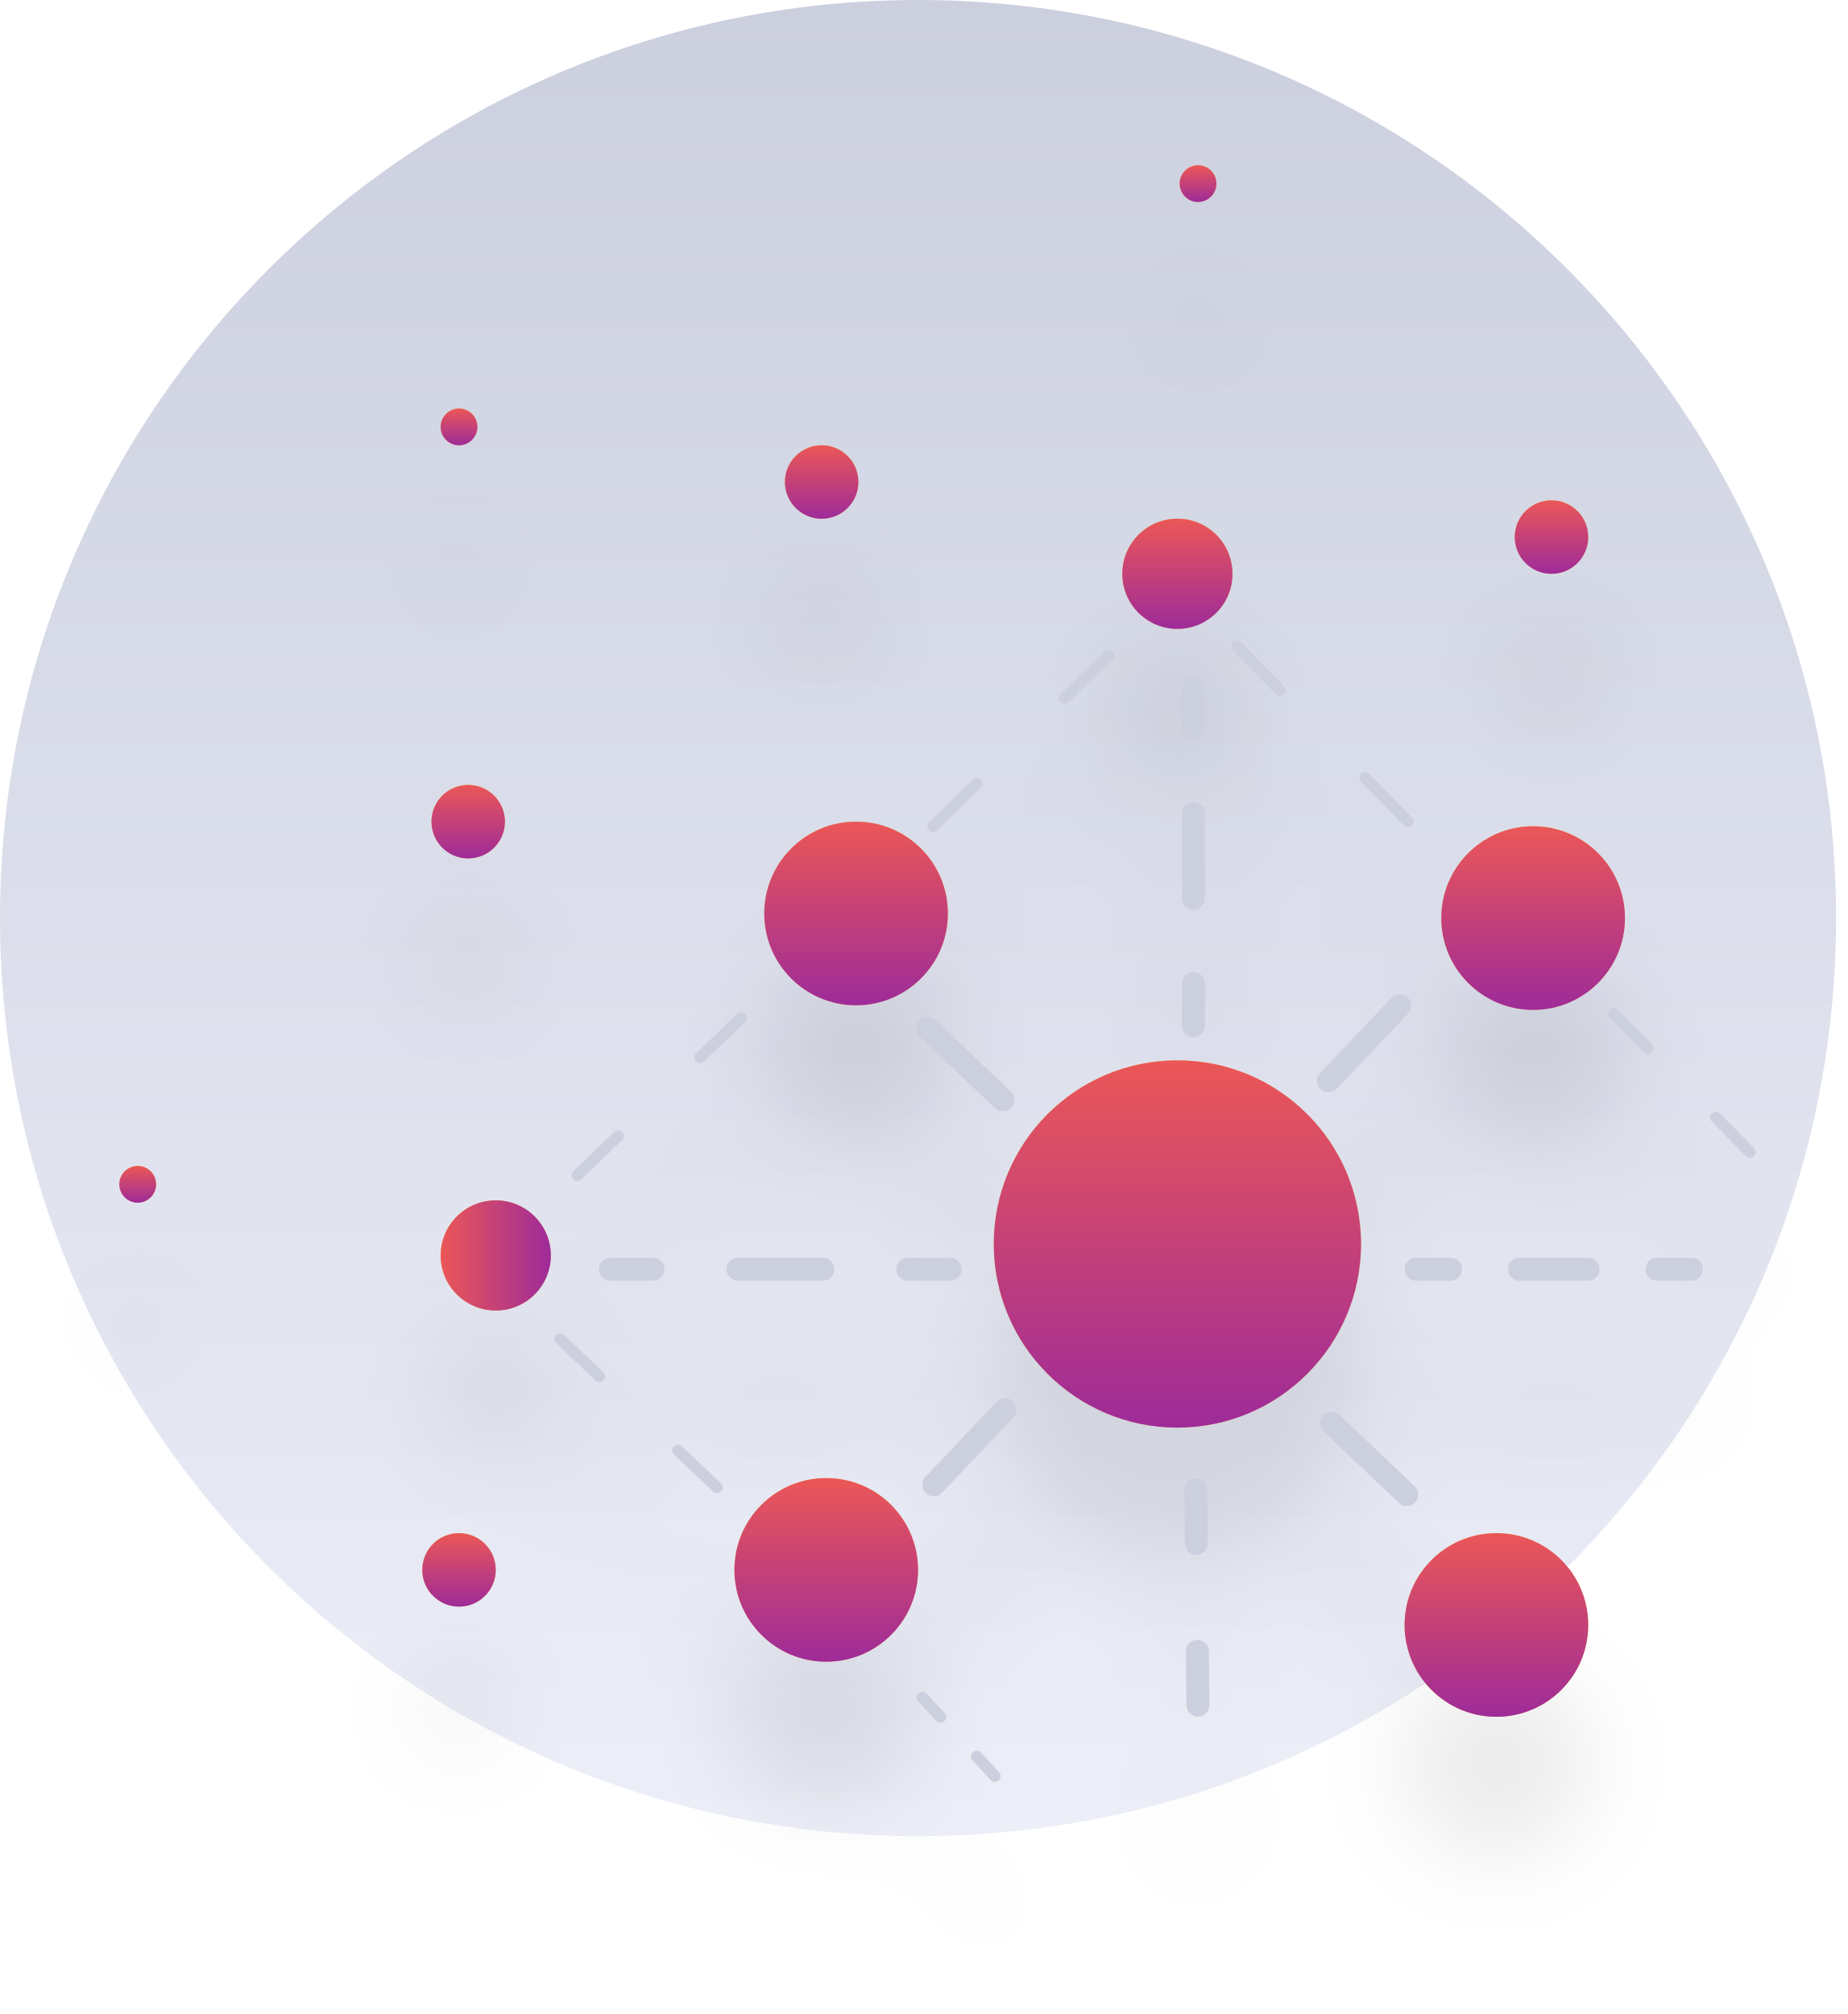
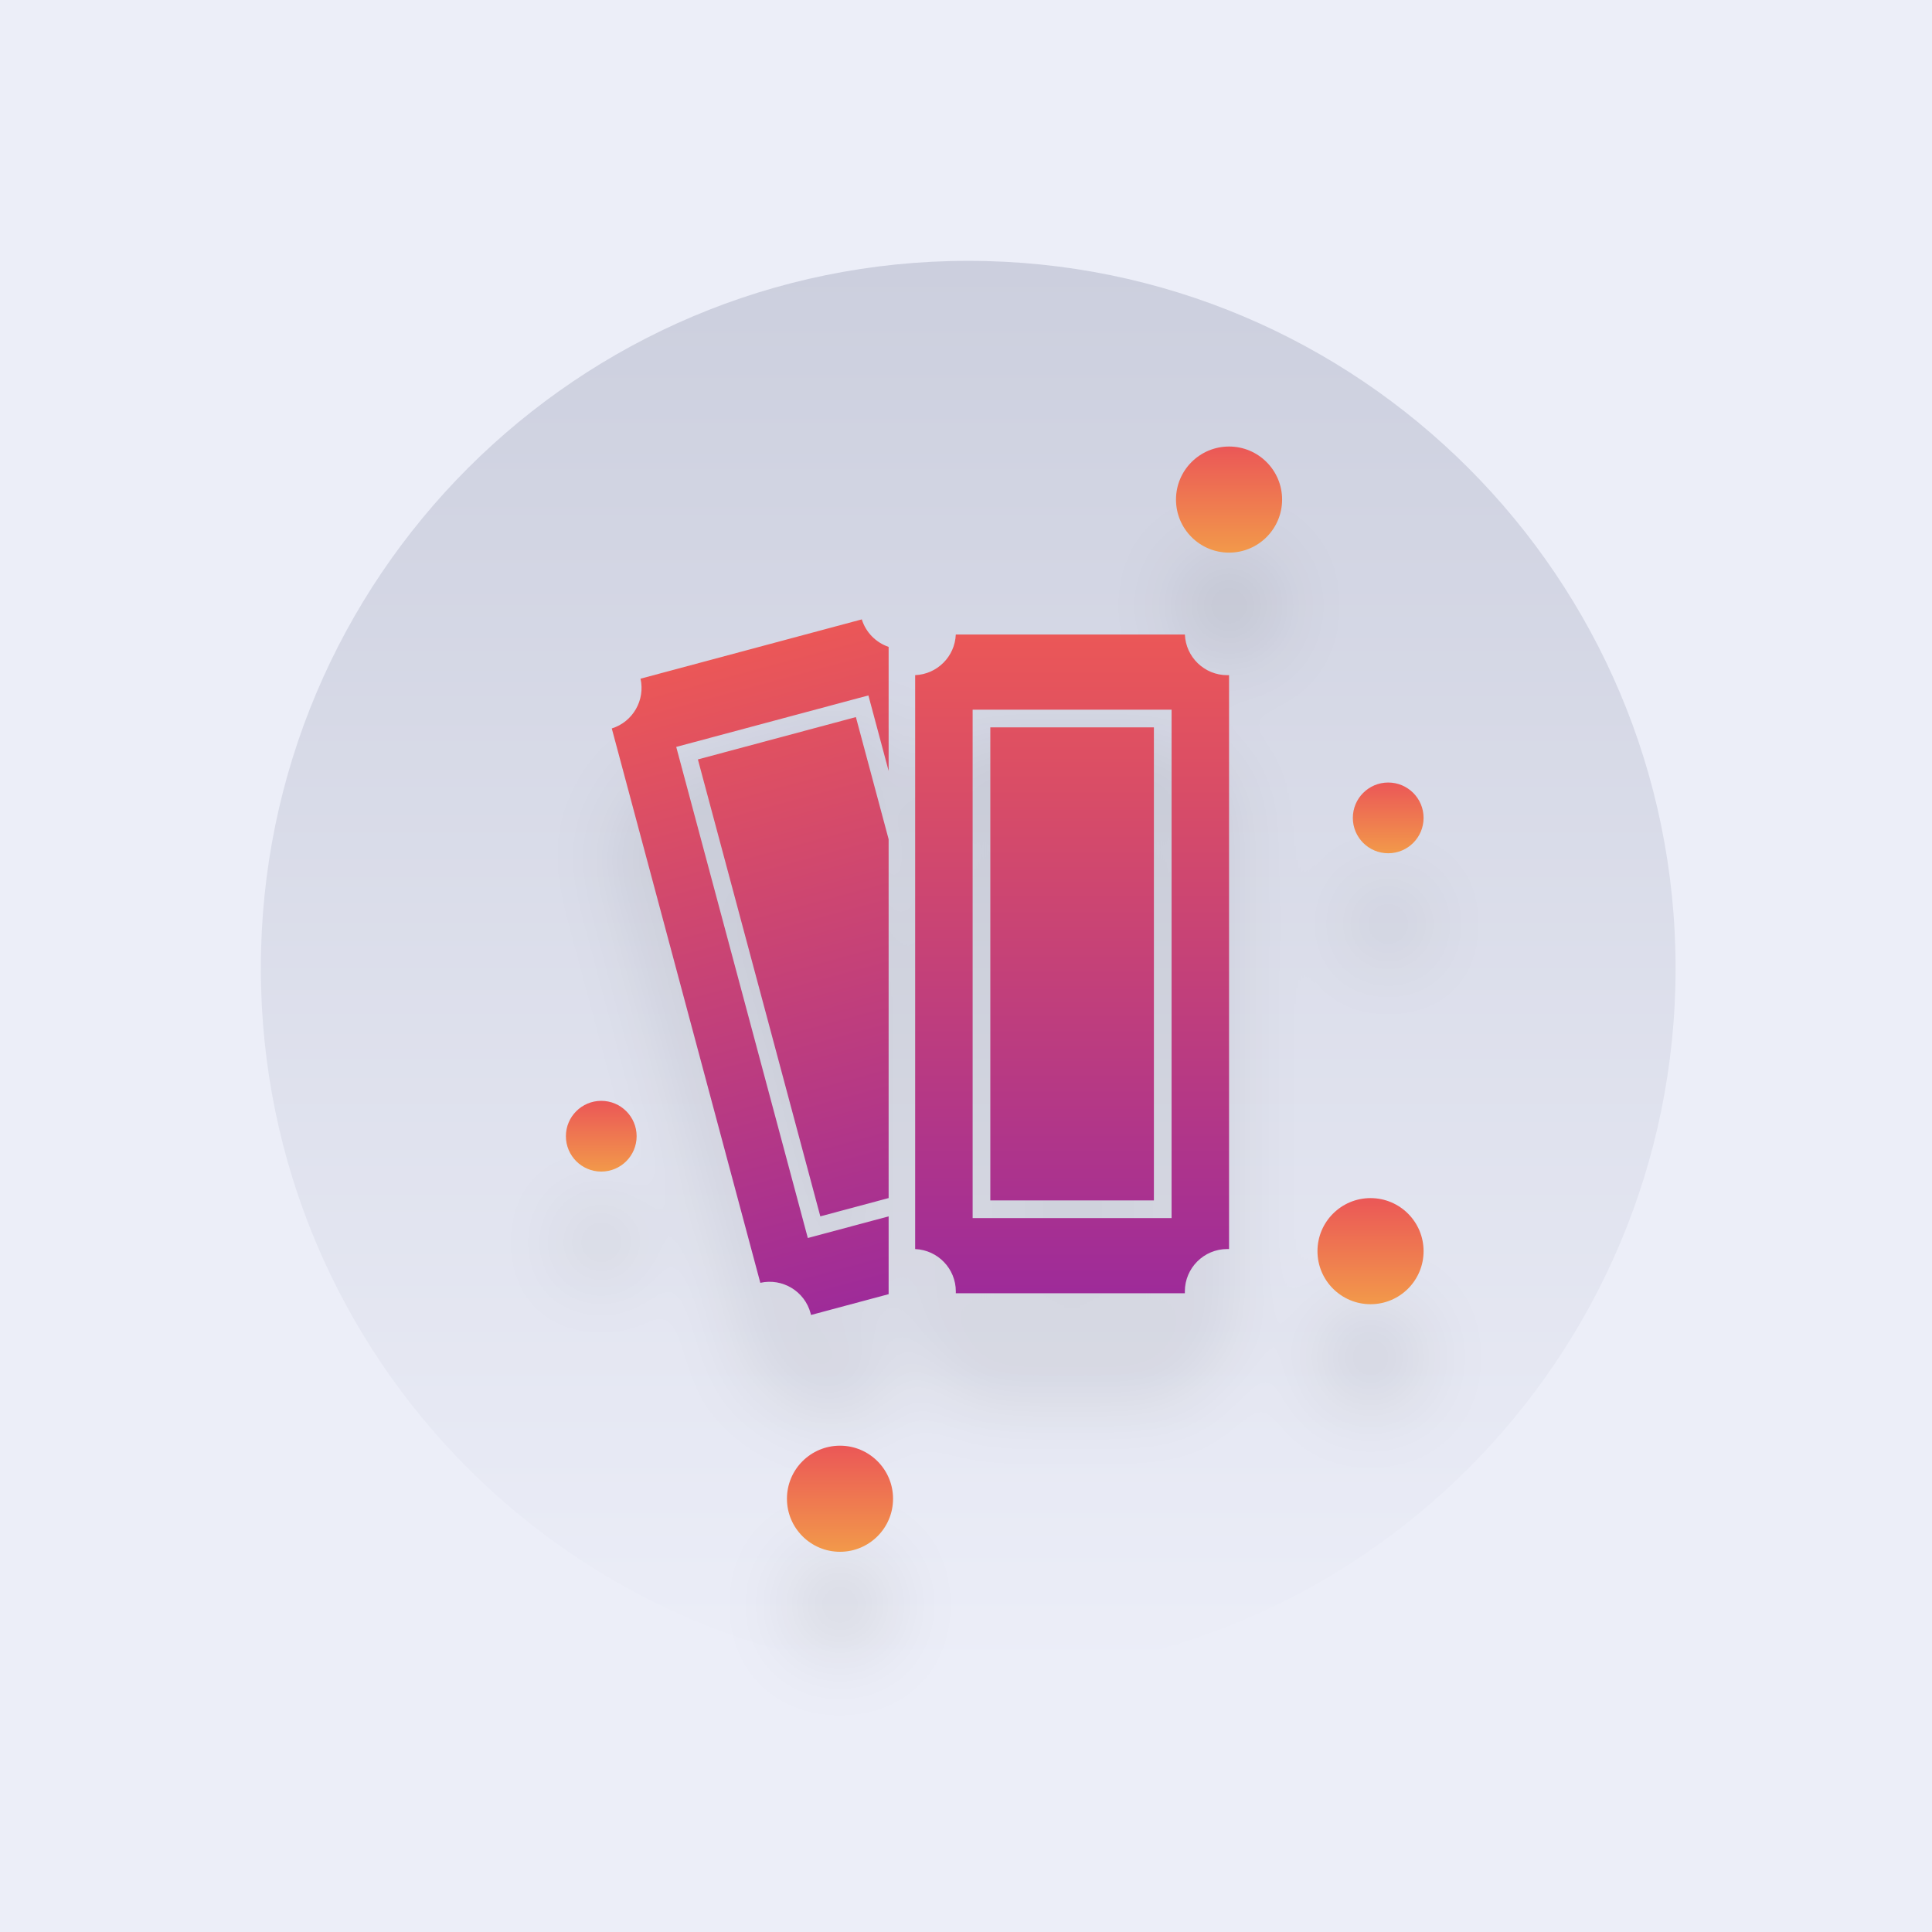
- <svg xmlns="http://www.w3.org/2000/svg" xmlns:xlink="http://www.w3.org/1999/xlink" width="322" height="351" viewBox="0 0 322 351" version="1.1">
-   <g id="Canvas" transform="translate(-7083 -615)">
-     <g id="img1">
+ <svg xmlns="http://www.w3.org/2000/svg" xmlns:xlink="http://www.w3.org/1999/xlink" width="437" height="437" viewBox="0 0 437 437" version="1.1">
+   <g id="Canvas" transform="translate(-7024 -1750)">
+     <g id="img3">
+       <g id="Rectangle 2">
+         <use xlink:href="#path0_fill" transform="translate(7024 1750)" fill="#ECEEF8" />
+       </g>
      <g id="Ellipse">
-         <use xlink:href="#path0_fill" transform="translate(7083 615)" fill="url(#paint0_linear)" />
+         <use xlink:href="#path1_fill" transform="translate(7083 1809)" fill="url(#paint1_linear)" />
      </g>
      <g id="Group" filter="url(#filter0_d)">
-         <g id="Group">
-           <g id="Line">
-             <use xlink:href="#path1_stroke" transform="matrix(0.688751 -0.724998 0.725001 0.688748 7314.6 806.2)" fill="#CCCFDE" />
-           </g>
-           <g id="Line">
-             <use xlink:href="#path1_stroke" transform="matrix(0.68875 -0.724999 0.725 0.688749 7245.8 876.6)" fill="#CCCFDE" />
-           </g>
-           <g id="Line">
-             <use xlink:href="#path1_stroke" transform="matrix(-0.724995 -0.688754 0.688745 -0.725004 7260.6 806.6)" fill="#CCCFDE" />
-           </g>
-           <g id="Line">
-             <use xlink:href="#path1_stroke" transform="matrix(-0.724995 -0.688754 0.688745 -0.725004 7331 875.4)" fill="#CCCFDE" />
-           </g>
-           <g id="Line">
-             <use xlink:href="#path2_stroke" transform="matrix(-0.701515 -0.712654 0.71265 -0.701519 7389.4 815.8)" fill="#CCCFDE" />
-           </g>
-           <g id="Line">
-             <use xlink:href="#path3_stroke" transform="matrix(-0.677471 -0.73555 0.735541 -0.677481 7257.8 924.6)" fill="#CCCFDE" />
-           </g>
-           <g id="Line">
-             <use xlink:href="#path4_stroke" transform="matrix(-0.6981 -0.716001 0.716 -0.698101 7329.8 758.2)" fill="#CCCFDE" />
-           </g>
-           <g id="Line">
-             <use xlink:href="#path5_stroke" transform="matrix(-0.727014 -0.686622 0.686625 -0.727012 7209.4 874.2)" fill="#CCCFDE" />
-           </g>
-           <g id="Line">
-             <use xlink:href="#path4_stroke" transform="matrix(-0.716001 0.6981 -0.698101 -0.716 7276.2 727.8)" fill="#CCCFDE" />
-           </g>
-           <g id="Line">
-             <use xlink:href="#path6_stroke" transform="matrix(-1 1.22465e-16 -1.22465e-16 -1 7379.8 834.2)" fill="#CCCFDE" />
-           </g>
-           <g id="Line">
-             <use xlink:href="#path7_stroke" transform="matrix(-1 7.85109e-17 -1.11022e-16 -1 7250.6 834.2)" fill="#CCCFDE" />
-           </g>
-           <g id="Line">
-             <use xlink:href="#path7_stroke" transform="matrix(-1.19249e-08 1 -1 -1.19249e-08 7289 732.6)" fill="#CCCFDE" />
-           </g>
-           <g id="Line">
-             <use xlink:href="#path8_stroke" transform="matrix(0.00961494 0.999954 -0.999954 0.00961494 7289.4 872.6)" fill="#CCCFDE" />
-           </g>
-           <g id="Line">
-             <use xlink:href="#path9_stroke" transform="matrix(-0.721387 0.692532 -0.692531 -0.721388 7212.2 791)" fill="#CCCFDE" />
-           </g>
+         <g id="Subtract">
+           <use xlink:href="#path2_fill" transform="translate(7231 1893.52)" fill="url(#paint2_linear)" />
        </g>
-         <g id="Ellipse">
-           <use xlink:href="#path10_fill" transform="translate(7256.2 799.8)" fill="url(#paint15_linear)" />
-           <use xlink:href="#path10_fill" transform="translate(7256.2 799.8)" fill="url(#paint16_linear)" />
+         <g id="Subtract">
+           <use xlink:href="#path3_fill" transform="matrix(0.965926 -0.258819 0.258819 0.965926 7160 1905.89)" fill="url(#paint3_linear)" />
        </g>
-         <g id="Ellipse">
-           <use xlink:href="#path11_fill" transform="translate(7334.2 759)" fill="url(#paint17_linear)" />
-           <use xlink:href="#path11_fill" transform="translate(7334.2 759)" fill="url(#paint18_linear)" />
+         <g id="Ellipse 2">
+           <use xlink:href="#path4_fill" transform="translate(7290 1851)" fill="url(#paint4_linear)" />
        </g>
-         <g id="Ellipse">
-           <use xlink:href="#path12_fill" transform="translate(7278.6 705.4)" fill="url(#paint19_linear)" />
-           <use xlink:href="#path12_fill" transform="translate(7278.6 705.4)" fill="url(#paint20_linear)" />
+         <g id="Ellipse 2.3">
+           <use xlink:href="#path4_fill" transform="translate(7202 2077)" fill="url(#paint5_linear)" />
        </g>
-         <g id="Ellipse">
-           <use xlink:href="#path13_fill" transform="translate(7219.8 692.6)" fill="url(#paint21_linear)" />
-           <use xlink:href="#path13_fill" transform="translate(7219.8 692.6)" fill="url(#paint22_linear)" />
+         <g id="Ellipse 2.4">
+           <use xlink:href="#path4_fill" transform="translate(7322 2021)" fill="url(#paint6_linear)" />
        </g>
-         <g id="Ellipse">
-           <use xlink:href="#path13_fill" transform="translate(7347 702.2)" fill="url(#paint23_linear)" />
-           <use xlink:href="#path13_fill" transform="translate(7347 702.2)" fill="url(#paint24_linear)" />
+         <g id="Ellipse 2.1">
+           <use xlink:href="#path5_fill" transform="translate(7152 1999)" fill="url(#paint7_linear)" />
        </g>
-         <g id="Ellipse">
-           <use xlink:href="#path13_fill" transform="translate(7158.2 751.8)" fill="url(#paint25_linear)" />
-           <use xlink:href="#path13_fill" transform="translate(7158.2 751.8)" fill="url(#paint26_linear)" />
-         </g>
-         <g id="Ellipse">
-           <use xlink:href="#path13_fill" transform="translate(7156.6 882.2)" fill="url(#paint27_linear)" />
-           <use xlink:href="#path13_fill" transform="translate(7156.6 882.2)" fill="url(#paint28_linear)" />
-         </g>
-         <g id="Ellipse">
-           <use xlink:href="#path14_fill" transform="translate(7159.8 686.2)" fill="url(#paint29_linear)" />
-           <use xlink:href="#path14_fill" transform="translate(7159.8 686.2)" fill="url(#paint30_linear)" />
-         </g>
-         <g id="Ellipse">
-           <use xlink:href="#path14_fill" transform="translate(7103.8 818.2)" fill="url(#paint31_linear)" />
-           <use xlink:href="#path14_fill" transform="translate(7103.8 818.2)" fill="url(#paint32_linear)" />
-         </g>
-         <g id="Ellipse">
-           <use xlink:href="#path14_fill" transform="translate(7288.6 643.8)" fill="url(#paint33_linear)" />
-           <use xlink:href="#path14_fill" transform="translate(7288.6 643.8)" fill="url(#paint34_linear)" />
-         </g>
-         <g id="Ellipse">
-           <use xlink:href="#path12_fill" transform="matrix(-4.37118e-08 -1 1 -4.3711e-08 7159.8 843.4)" fill="url(#paint35_linear)" />
-           <use xlink:href="#path12_fill" transform="matrix(-4.37118e-08 -1 1 -4.3711e-08 7159.8 843.4)" fill="url(#paint36_linear)" />
-         </g>
-         <g id="Ellipse">
-           <use xlink:href="#path11_fill" transform="translate(7216.2 758.2)" fill="url(#paint37_linear)" />
-           <use xlink:href="#path11_fill" transform="translate(7216.2 758.2)" fill="url(#paint38_linear)" />
-         </g>
-         <g id="Ellipse">
-           <use xlink:href="#path11_fill" transform="translate(7211 872.6)" fill="url(#paint39_linear)" />
-           <use xlink:href="#path11_fill" transform="translate(7211 872.6)" fill="url(#paint40_linear)" />
-         </g>
-         <g id="Ellipse">
-           <use xlink:href="#path11_fill" transform="translate(7327.8 882.2)" fill="url(#paint41_linear)" />
-           <use xlink:href="#path11_fill" transform="translate(7327.8 882.2)" fill="url(#paint42_linear)" />
+         <g id="Ellipse 2.2">
+           <use xlink:href="#path5_fill" transform="translate(7330 1927)" fill="url(#paint8_linear)" />
        </g>
      </g>
    </g>
  </g>
  <defs>
-     <filter id="filter0_d" filterUnits="userSpaceOnUse" x="7087" y="643" width="318" height="323" color-interpolation-filters="sRGB">
+     <filter id="filter0_d" filterUnits="userSpaceOnUse" x="7136" y="1851" width="226" height="290" color-interpolation-filters="sRGB">
      <feFlood flood-opacity="0" result="BackgroundImageFix" />
      <feColorMatrix in="SourceAlpha" type="matrix" values="0 0 0 0 0 0 0 0 0 0 0 0 0 0 0 0 0 0 255 0" />
      <feOffset dx="0" dy="24" />
      <feGaussianBlur stdDeviation="8" />
      <feColorMatrix type="matrix" values="0 0 0 0 0 0 0 0 0 0 0 0 0 0 0 0 0 0 0.08 0" />
      <feBlend mode="normal" in2="BackgroundImageFix" result="effect1_dropShadow" />
      <feBlend mode="normal" in="SourceGraphic" in2="effect1_dropShadow" result="shape" />
    </filter>
-     <linearGradient id="paint0_linear" x1="0" y1="0" x2="1" y2="0" gradientUnits="userSpaceOnUse" gradientTransform="matrix(1.95943e-14 320 -320 1.95943e-14 320 -1.95943e-14)">
+     <linearGradient id="paint1_linear" x1="0" y1="0" x2="1" y2="0" gradientUnits="userSpaceOnUse" gradientTransform="matrix(1.95943e-14 320 -320 1.95943e-14 320 -1.95943e-14)">
      <stop offset="0" stop-color="#CCCFDE" />
      <stop offset="1" stop-color="#ECEEF8" />
    </linearGradient>
-     <linearGradient id="paint15_linear" x1="0" y1="0" x2="1" y2="0" gradientUnits="userSpaceOnUse" gradientTransform="matrix(3.91887e-15 64 -64 3.91887e-15 64 -3.91887e-15)">
-       <stop offset="0" stop-color="#F2C94C" />
-       <stop offset="1" stop-color="#F2994A" />
-     </linearGradient>
-     <linearGradient id="paint16_linear" x1="0" y1="0" x2="1" y2="0" gradientUnits="userSpaceOnUse" gradientTransform="matrix(3.91887e-15 64 -64 3.91887e-15 64 -3.91887e-15)">
+     <linearGradient id="paint2_linear" x1="0" y1="0" x2="1" y2="0" gradientUnits="userSpaceOnUse" gradientTransform="matrix(4.3475e-15 149 -71 9.12362e-15 71 -9.12362e-15)">
      <stop offset="0" stop-color="#EB5757" />
      <stop offset="1" stop-color="#9E2B99" />
    </linearGradient>
-     <linearGradient id="paint17_linear" x1="0" y1="0" x2="1" y2="0" gradientUnits="userSpaceOnUse" gradientTransform="matrix(1.95943e-15 32 -32 1.95943e-15 32 -1.95943e-15)">
-       <stop offset="0" stop-color="#F2C94C" />
-       <stop offset="1" stop-color="#F2994A" />
-     </linearGradient>
-     <linearGradient id="paint18_linear" x1="0" y1="0" x2="1" y2="0" gradientUnits="userSpaceOnUse" gradientTransform="matrix(1.95943e-15 32 -32 1.95943e-15 32 -1.95943e-15)">
+     <linearGradient id="paint3_linear" x1="0" y1="0" x2="1" y2="0" gradientUnits="userSpaceOnUse" gradientTransform="matrix(7.24553e-15 149 -65.262 6.20337e-15 65.262 3.05605e-27)">
      <stop offset="0" stop-color="#EB5757" />
      <stop offset="1" stop-color="#9E2B99" />
    </linearGradient>
-     <linearGradient id="paint19_linear" x1="0" y1="0" x2="1" y2="0" gradientUnits="userSpaceOnUse" gradientTransform="matrix(1.17566e-15 19.2 -19.2 1.17566e-15 19.2 -1.17566e-15)">
-       <stop offset="0" stop-color="#F2C94C" />
+     <linearGradient id="paint4_linear" x1="0" y1="0" x2="1" y2="0" gradientUnits="userSpaceOnUse" gradientTransform="matrix(1.46958e-15 24 -24 1.46958e-15 24 -1.46958e-15)">
+       <stop offset="0" stop-color="#EB5757" />
      <stop offset="1" stop-color="#F2994A" />
    </linearGradient>
-     <linearGradient id="paint20_linear" x1="0" y1="0" x2="1" y2="0" gradientUnits="userSpaceOnUse" gradientTransform="matrix(1.17566e-15 19.2 -19.2 1.17566e-15 19.2 -1.17566e-15)">
+     <linearGradient id="paint5_linear" x1="0" y1="0" x2="1" y2="0" gradientUnits="userSpaceOnUse" gradientTransform="matrix(1.46958e-15 24 -24 1.46958e-15 24 -1.46958e-15)">
      <stop offset="0" stop-color="#EB5757" />
-       <stop offset="1" stop-color="#9E2B99" />
-     </linearGradient>
-     <linearGradient id="paint21_linear" x1="0" y1="0" x2="1" y2="0" gradientUnits="userSpaceOnUse" gradientTransform="matrix(7.83774e-16 12.8 -12.8 7.83774e-16 12.8 -7.83774e-16)">
-       <stop offset="0" stop-color="#F2C94C" />
      <stop offset="1" stop-color="#F2994A" />
    </linearGradient>
-     <linearGradient id="paint22_linear" x1="0" y1="0" x2="1" y2="0" gradientUnits="userSpaceOnUse" gradientTransform="matrix(7.83774e-16 12.8 -12.8 7.83774e-16 12.8 -7.83774e-16)">
+     <linearGradient id="paint6_linear" x1="0" y1="0" x2="1" y2="0" gradientUnits="userSpaceOnUse" gradientTransform="matrix(1.46958e-15 24 -24 1.46958e-15 24 -1.46958e-15)">
      <stop offset="0" stop-color="#EB5757" />
-       <stop offset="1" stop-color="#9E2B99" />
-     </linearGradient>
-     <linearGradient id="paint23_linear" x1="0" y1="0" x2="1" y2="0" gradientUnits="userSpaceOnUse" gradientTransform="matrix(7.83774e-16 12.8 -12.8 7.83774e-16 12.8 -7.83774e-16)">
-       <stop offset="0" stop-color="#F2C94C" />
      <stop offset="1" stop-color="#F2994A" />
    </linearGradient>
-     <linearGradient id="paint24_linear" x1="0" y1="0" x2="1" y2="0" gradientUnits="userSpaceOnUse" gradientTransform="matrix(7.83774e-16 12.8 -12.8 7.83774e-16 12.8 -7.83774e-16)">
+     <linearGradient id="paint7_linear" x1="0" y1="0" x2="1" y2="0" gradientUnits="userSpaceOnUse" gradientTransform="matrix(9.79717e-16 16 -16 9.79717e-16 16 -9.79717e-16)">
      <stop offset="0" stop-color="#EB5757" />
-       <stop offset="1" stop-color="#9E2B99" />
-     </linearGradient>
-     <linearGradient id="paint25_linear" x1="0" y1="0" x2="1" y2="0" gradientUnits="userSpaceOnUse" gradientTransform="matrix(7.83774e-16 12.8 -12.8 7.83774e-16 12.8 -7.83774e-16)">
-       <stop offset="0" stop-color="#F2C94C" />
      <stop offset="1" stop-color="#F2994A" />
    </linearGradient>
-     <linearGradient id="paint26_linear" x1="0" y1="0" x2="1" y2="0" gradientUnits="userSpaceOnUse" gradientTransform="matrix(7.83774e-16 12.8 -12.8 7.83774e-16 12.8 -7.83774e-16)">
+     <linearGradient id="paint8_linear" x1="0" y1="0" x2="1" y2="0" gradientUnits="userSpaceOnUse" gradientTransform="matrix(9.79717e-16 16 -16 9.79717e-16 16 -9.79717e-16)">
      <stop offset="0" stop-color="#EB5757" />
-       <stop offset="1" stop-color="#9E2B99" />
-     </linearGradient>
-     <linearGradient id="paint27_linear" x1="0" y1="0" x2="1" y2="0" gradientUnits="userSpaceOnUse" gradientTransform="matrix(7.83774e-16 12.8 -12.8 7.83774e-16 12.8 -7.83774e-16)">
-       <stop offset="0" stop-color="#F2C94C" />
      <stop offset="1" stop-color="#F2994A" />
    </linearGradient>
-     <linearGradient id="paint28_linear" x1="0" y1="0" x2="1" y2="0" gradientUnits="userSpaceOnUse" gradientTransform="matrix(7.83774e-16 12.8 -12.8 7.83774e-16 12.8 -7.83774e-16)">
-       <stop offset="0" stop-color="#EB5757" />
-       <stop offset="1" stop-color="#9E2B99" />
-     </linearGradient>
-     <linearGradient id="paint29_linear" x1="0" y1="0" x2="1" y2="0" gradientUnits="userSpaceOnUse" gradientTransform="matrix(3.91887e-16 6.4 -6.4 3.91887e-16 6.4 -3.91887e-16)">
-       <stop offset="0" stop-color="#F2C94C" />
-       <stop offset="1" stop-color="#F2994A" />
-     </linearGradient>
-     <linearGradient id="paint30_linear" x1="0" y1="0" x2="1" y2="0" gradientUnits="userSpaceOnUse" gradientTransform="matrix(3.91887e-16 6.4 -6.4 3.91887e-16 6.4 -3.91887e-16)">
-       <stop offset="0" stop-color="#EB5757" />
-       <stop offset="1" stop-color="#9E2B99" />
-     </linearGradient>
-     <linearGradient id="paint31_linear" x1="0" y1="0" x2="1" y2="0" gradientUnits="userSpaceOnUse" gradientTransform="matrix(3.91887e-16 6.4 -6.4 3.91887e-16 6.4 -3.91887e-16)">
-       <stop offset="0" stop-color="#F2C94C" />
-       <stop offset="1" stop-color="#F2994A" />
-     </linearGradient>
-     <linearGradient id="paint32_linear" x1="0" y1="0" x2="1" y2="0" gradientUnits="userSpaceOnUse" gradientTransform="matrix(3.91887e-16 6.4 -6.4 3.91887e-16 6.4 -3.91887e-16)">
-       <stop offset="0" stop-color="#EB5757" />
-       <stop offset="1" stop-color="#9E2B99" />
-     </linearGradient>
-     <linearGradient id="paint33_linear" x1="0" y1="0" x2="1" y2="0" gradientUnits="userSpaceOnUse" gradientTransform="matrix(3.91887e-16 6.4 -6.4 3.91887e-16 6.4 -3.91887e-16)">
-       <stop offset="0" stop-color="#F2C94C" />
-       <stop offset="1" stop-color="#F2994A" />
-     </linearGradient>
-     <linearGradient id="paint34_linear" x1="0" y1="0" x2="1" y2="0" gradientUnits="userSpaceOnUse" gradientTransform="matrix(3.91887e-16 6.4 -6.4 3.91887e-16 6.4 -3.91887e-16)">
-       <stop offset="0" stop-color="#EB5757" />
-       <stop offset="1" stop-color="#9E2B99" />
-     </linearGradient>
-     <linearGradient id="paint35_linear" x1="0" y1="0" x2="1" y2="0" gradientUnits="userSpaceOnUse" gradientTransform="matrix(1.17566e-15 19.2 -19.2 1.17566e-15 19.2 -1.17566e-15)">
-       <stop offset="0" stop-color="#F2C94C" />
-       <stop offset="1" stop-color="#F2994A" />
-     </linearGradient>
-     <linearGradient id="paint36_linear" x1="0" y1="0" x2="1" y2="0" gradientUnits="userSpaceOnUse" gradientTransform="matrix(1.17566e-15 19.2 -19.2 1.17566e-15 19.2 -1.17566e-15)">
-       <stop offset="0" stop-color="#EB5757" />
-       <stop offset="1" stop-color="#9E2B99" />
-     </linearGradient>
-     <linearGradient id="paint37_linear" x1="0" y1="0" x2="1" y2="0" gradientUnits="userSpaceOnUse" gradientTransform="matrix(1.95943e-15 32 -32 1.95943e-15 32 -1.95943e-15)">
-       <stop offset="0" stop-color="#F2C94C" />
-       <stop offset="1" stop-color="#F2994A" />
-     </linearGradient>
-     <linearGradient id="paint38_linear" x1="0" y1="0" x2="1" y2="0" gradientUnits="userSpaceOnUse" gradientTransform="matrix(1.95943e-15 32 -32 1.95943e-15 32 -1.95943e-15)">
-       <stop offset="0" stop-color="#EB5757" />
-       <stop offset="1" stop-color="#9E2B99" />
-     </linearGradient>
-     <linearGradient id="paint39_linear" x1="0" y1="0" x2="1" y2="0" gradientUnits="userSpaceOnUse" gradientTransform="matrix(1.95943e-15 32 -32 1.95943e-15 32 -1.95943e-15)">
-       <stop offset="0" stop-color="#F2C94C" />
-       <stop offset="1" stop-color="#F2994A" />
-     </linearGradient>
-     <linearGradient id="paint40_linear" x1="0" y1="0" x2="1" y2="0" gradientUnits="userSpaceOnUse" gradientTransform="matrix(1.95943e-15 32 -32 1.95943e-15 32 -1.95943e-15)">
-       <stop offset="0" stop-color="#EB5757" />
-       <stop offset="1" stop-color="#9E2B99" />
-     </linearGradient>
-     <linearGradient id="paint41_linear" x1="0" y1="0" x2="1" y2="0" gradientUnits="userSpaceOnUse" gradientTransform="matrix(1.95943e-15 32 -32 1.95943e-15 32 -1.95943e-15)">
-       <stop offset="0" stop-color="#F2C94C" />
-       <stop offset="1" stop-color="#F2994A" />
-     </linearGradient>
-     <linearGradient id="paint42_linear" x1="0" y1="0" x2="1" y2="0" gradientUnits="userSpaceOnUse" gradientTransform="matrix(1.95943e-15 32 -32 1.95943e-15 32 -1.95943e-15)">
-       <stop offset="0" stop-color="#EB5757" />
-       <stop offset="1" stop-color="#9E2B99" />
-     </linearGradient>
-     <path id="path0_fill" d="M 320 160C 320 248.366 248.366 320 160 320C 71.634 320 0 248.366 0 160C 0 71.634 71.634 0 160 0C 248.366 0 320 71.634 320 160Z" />
-     <path id="path1_stroke" d="M 2 -4C 0.895 -4 0 -3.105 0 -2C 0 -0.895 0.895 0 2 0L 2 -4ZM 20.069 0C 21.174 0 22.069 -0.895 22.069 -2C 22.069 -3.105 21.174 -4 20.069 -4L 20.069 0ZM 2 0L 20.069 0L 20.069 -4L 2 -4L 2 0Z" />
-     <path id="path2_stroke" d="M 1 -2C 0.448 -2 0 -1.552 0 -1C 0 -0.448 0.448 0 1 0L 1 -2ZM 34.922 0C 35.474 0 35.922 -0.448 35.922 -1C 35.922 -1.552 35.474 -2 34.922 -2L 34.922 0ZM 9.481 0C 10.033 0 10.48 -0.448 10.48 -1C 10.48 -1.552 10.033 -2 9.481 -2L 9.481 0ZM 26.442 -2C 25.889 -2 25.442 -1.552 25.442 -1C 25.442 -0.448 25.889 0 26.442 0L 26.442 -2ZM 1 -1.11022e-16L 9.481 -1.11022e-16L 9.481 -2L 1 -2L 1 -1.11022e-16ZM 26.442 -1.11022e-16L 34.922 -1.11022e-16L 34.922 -2L 26.442 -2L 26.442 -1.11022e-16Z" />
-     <path id="path3_stroke" d="M 1 -2C 0.448 -2 0 -1.552 0 -1C 0 -0.448 0.448 0 1 0L 1 -2ZM 19.665 0C 20.217 0 20.665 -0.448 20.665 -1C 20.665 -1.552 20.217 -2 19.665 -2L 19.665 0ZM 5.666 0C 6.219 0 6.666 -0.448 6.666 -1C 6.666 -1.552 6.219 -2 5.666 -2L 5.666 0ZM 14.999 -2C 14.446 -2 13.999 -1.552 13.999 -1C 13.999 -0.448 14.446 0 14.999 0L 14.999 -2ZM 1 0L 5.666 0L 5.666 -2L 1 -2L 1 0ZM 14.999 0L 19.665 0L 19.665 -2L 14.999 -2L 14.999 0Z" />
-     <path id="path4_stroke" d="M 1 -2C 0.448 -2 0 -1.552 0 -1C 0 -0.448 0.448 0 1 0L 1 -2ZM 43.693 0C 44.245 0 44.693 -0.448 44.693 -1C 44.693 -1.552 44.245 -2 43.693 -2L 43.693 0ZM 11.673 0C 12.226 0 12.673 -0.448 12.673 -1C 12.673 -1.552 12.226 -2 11.673 -2L 11.673 0ZM 33.02 -2C 32.467 -2 32.02 -1.552 32.02 -1C 32.02 -0.448 32.467 0 33.02 0L 33.02 -2ZM 1 0L 11.673 0L 11.673 -2L 1 -2L 1 0ZM 33.02 0L 43.693 0L 43.693 -2L 33.02 -2L 33.02 0Z" />
-     <path id="path5_stroke" d="M 1 -2C 0.448 -2 0 -1.552 0 -1C 0 -0.448 0.448 0 1 0L 1 -2ZM 38.614 0C 39.166 0 39.614 -0.448 39.614 -1C 39.614 -1.552 39.166 -2 38.614 -2L 38.614 0ZM 10.403 0C 10.956 0 11.403 -0.448 11.403 -1C 11.403 -1.552 10.956 -2 10.403 -2L 10.403 0ZM 29.211 -2C 28.658 -2 28.211 -1.552 28.211 -1C 28.211 -0.448 28.658 0 29.211 0L 29.211 -2ZM 1 0L 10.403 0L 10.403 -2L 1 -2L 1 0ZM 29.211 0L 38.614 0L 38.614 -2L 29.211 -2L 29.211 0Z" />
-     <path id="path6_stroke" d="M 2 -4C 0.895 -4 0 -3.105 0 -2C 0 -0.895 0.895 0 2 0L 2 -4ZM 50 0C 51.105 0 52 -0.895 52 -2C 52 -3.105 51.105 -4 50 -4L 50 0ZM 8 0C 9.105 0 10 -0.895 10 -2C 10 -3.105 9.105 -4 8 -4L 8 0ZM 20 -4C 18.895 -4 18 -3.105 18 -2C 18 -0.895 18.895 0 20 0L 20 -4ZM 32 0C 33.105 0 34 -0.895 34 -2C 34 -3.105 33.105 -4 32 -4L 32 0ZM 44 -4C 42.895 -4 42 -3.105 42 -2C 42 -0.895 42.895 0 44 0L 44 -4ZM 2 0L 8 0L 8 -4L 2 -4L 2 0ZM 20 0L 32 0L 32 -4L 20 -4L 20 0ZM 44 0L 50 0L 50 -4L 44 -4L 44 0Z" />
-     <path id="path7_stroke" d="M 2 -4C 0.895 -4 0 -3.105 0 -2C 0 -0.895 0.895 0 2 0L 2 -4ZM 61.2 0C 62.305 0 63.2 -0.895 63.2 -2C 63.2 -3.105 62.305 -4 61.2 -4L 61.2 0ZM 9.4 0C 10.505 0 11.4 -0.895 11.4 -2C 11.4 -3.105 10.505 -4 9.4 -4L 9.4 0ZM 24.2 -4C 23.095 -4 22.2 -3.105 22.2 -2C 22.2 -0.895 23.095 0 24.2 0L 24.2 -4ZM 39 0C 40.105 0 41 -0.895 41 -2C 41 -3.105 40.105 -4 39 -4L 39 0ZM 53.8 -4C 52.695 -4 51.8 -3.105 51.8 -2C 51.8 -0.895 52.695 0 53.8 0L 53.8 -4ZM 2 0L 9.4 0L 9.4 -4L 2 -4L 2 0ZM 24.2 0L 39 0L 39 -4L 24.2 -4L 24.2 0ZM 53.8 0L 61.2 0L 61.2 -4L 53.8 -4L 53.8 0Z" />
-     <path id="path8_stroke" d="M 2 -4C 0.895 -4 0 -3.105 0 -2C 0 -0.895 0.895 0 2 0L 2 -4ZM 39.598 0C 40.703 0 41.598 -0.895 41.598 -2C 41.598 -3.105 40.703 -4 39.598 -4L 39.598 0ZM 11.399 0C 12.504 0 13.399 -0.895 13.399 -2C 13.399 -3.105 12.504 -4 11.399 -4L 11.399 0ZM 30.199 -4C 29.094 -4 28.199 -3.105 28.199 -2C 28.199 -0.895 29.094 0 30.199 0L 30.199 -4ZM 2 -2.22045e-16L 11.399 -2.22045e-16L 11.399 -4L 2 -4L 2 -2.22045e-16ZM 30.199 -2.22045e-16L 39.598 -2.22045e-16L 39.598 -4L 30.199 -4L 30.199 -2.22045e-16Z" />
-     <path id="path9_stroke" d="M 1 -2C 0.448 -2 0 -1.552 0 -1C 0 -0.448 0.448 0 1 0L 1 -2ZM 40.587 0C 41.139 0 41.587 -0.448 41.587 -1C 41.587 -1.552 41.139 -2 40.587 -2L 40.587 0ZM 10.897 0C 11.449 0 11.897 -0.448 11.897 -1C 11.897 -1.552 11.449 -2 10.897 -2L 10.897 0ZM 30.69 -2C 30.138 -2 29.69 -1.552 29.69 -1C 29.69 -0.448 30.138 0 30.69 0L 30.69 -2ZM 1 0L 10.897 0L 10.897 -2L 1 -2L 1 0ZM 30.69 0L 40.587 0L 40.587 -2L 30.69 -2L 30.69 0Z" />
-     <path id="path10_fill" d="M 64 32C 64 49.673 49.673 64 32 64C 14.327 64 0 49.673 0 32C 0 14.327 14.327 0 32 0C 49.673 0 64 14.327 64 32Z" />
-     <path id="path11_fill" d="M 32 16C 32 24.837 24.837 32 16 32C 7.163 32 0 24.837 0 16C 0 7.163 7.163 0 16 0C 24.837 0 32 7.163 32 16Z" />
-     <path id="path12_fill" d="M 19.2 9.6C 19.2 14.902 14.902 19.2 9.6 19.2C 4.298 19.2 0 14.902 0 9.6C 0 4.298 4.298 0 9.6 0C 14.902 0 19.2 4.298 19.2 9.6Z" />
-     <path id="path13_fill" d="M 12.8 6.4C 12.8 9.935 9.935 12.8 6.4 12.8C 2.865 12.8 0 9.935 0 6.4C 0 2.865 2.865 0 6.4 0C 9.935 0 12.8 2.865 12.8 6.4Z" />
-     <path id="path14_fill" d="M 6.4 3.2C 6.4 4.967 4.967 6.4 3.2 6.4C 1.433 6.4 0 4.967 0 3.2C 0 1.433 1.433 0 3.2 0C 4.967 0 6.4 1.433 6.4 3.2Z" />
+     <path id="path0_fill" d="M 0 0L 437 0L 437 437L 0 437L 0 0Z" />
+     <path id="path1_fill" d="M 320 160C 320 248.366 248.366 320 160 320C 71.634 320 0 248.366 0 160C 0 71.634 71.634 0 160 0C 248.366 0 320 71.634 320 160Z" />
+     <path id="path2_fill" fill-rule="evenodd" d="M 0 139.008C 5.116 139.218 9.2 143.432 9.2 148.6C 9.2 148.734 9.197 148.867 9.192 149L 61.008 149L 61.002 148.792L 61 148.6C 61 143.298 65.298 139 70.6 139C 70.734 139 70.867 139.003 71 139.008L 71 9.192C 70.867 9.197 70.734 9.2 70.6 9.2C 65.432 9.2 61.218 5.116 61.008 0L 9.192 0C 8.988 4.984 4.984 8.988 0 9.192L 0 139.008ZM 17 21L 54 21L 54 128L 17 128L 17 21ZM 13 17L 17 17L 54 17L 58 17L 58 21L 58 128L 58 132L 54 132L 17 132L 13 132L 13 128L 13 21L 13 17Z" />
+     <path id="path3_fill" fill-rule="evenodd" d="M 65.262 7.58C 62.796 5.927 61.138 3.16 61.009 0L 9.192 5.55594e-05C 8.988 4.984 4.983 8.987 0 9.192L 0 139.008C 5.116 139.218 9.2 143.432 9.2 148.6C 9.2 148.734 9.197 148.867 9.192 149L 27.369 149L 31.924 132L 17 132L 13 132L 13 128L 13 21L 13 17L 17 17L 54 17L 58 17L 58 21L 58 34.681L 65.262 7.58ZM 54 49.61L 54 21L 17 21L 17 128L 32.995 128L 54 49.61Z" />
+     <path id="path4_fill" d="M 24 12C 24 18.627 18.627 24 12 24C 5.373 24 0 18.627 0 12C 0 5.373 5.373 0 12 0C 18.627 0 24 5.373 24 12Z" />
+     <path id="path5_fill" d="M 16 8C 16 12.418 12.418 16 8 16C 3.582 16 0 12.418 0 8C 0 3.582 3.582 0 8 0C 12.418 0 16 3.582 16 8Z" />
  </defs>
</svg>
